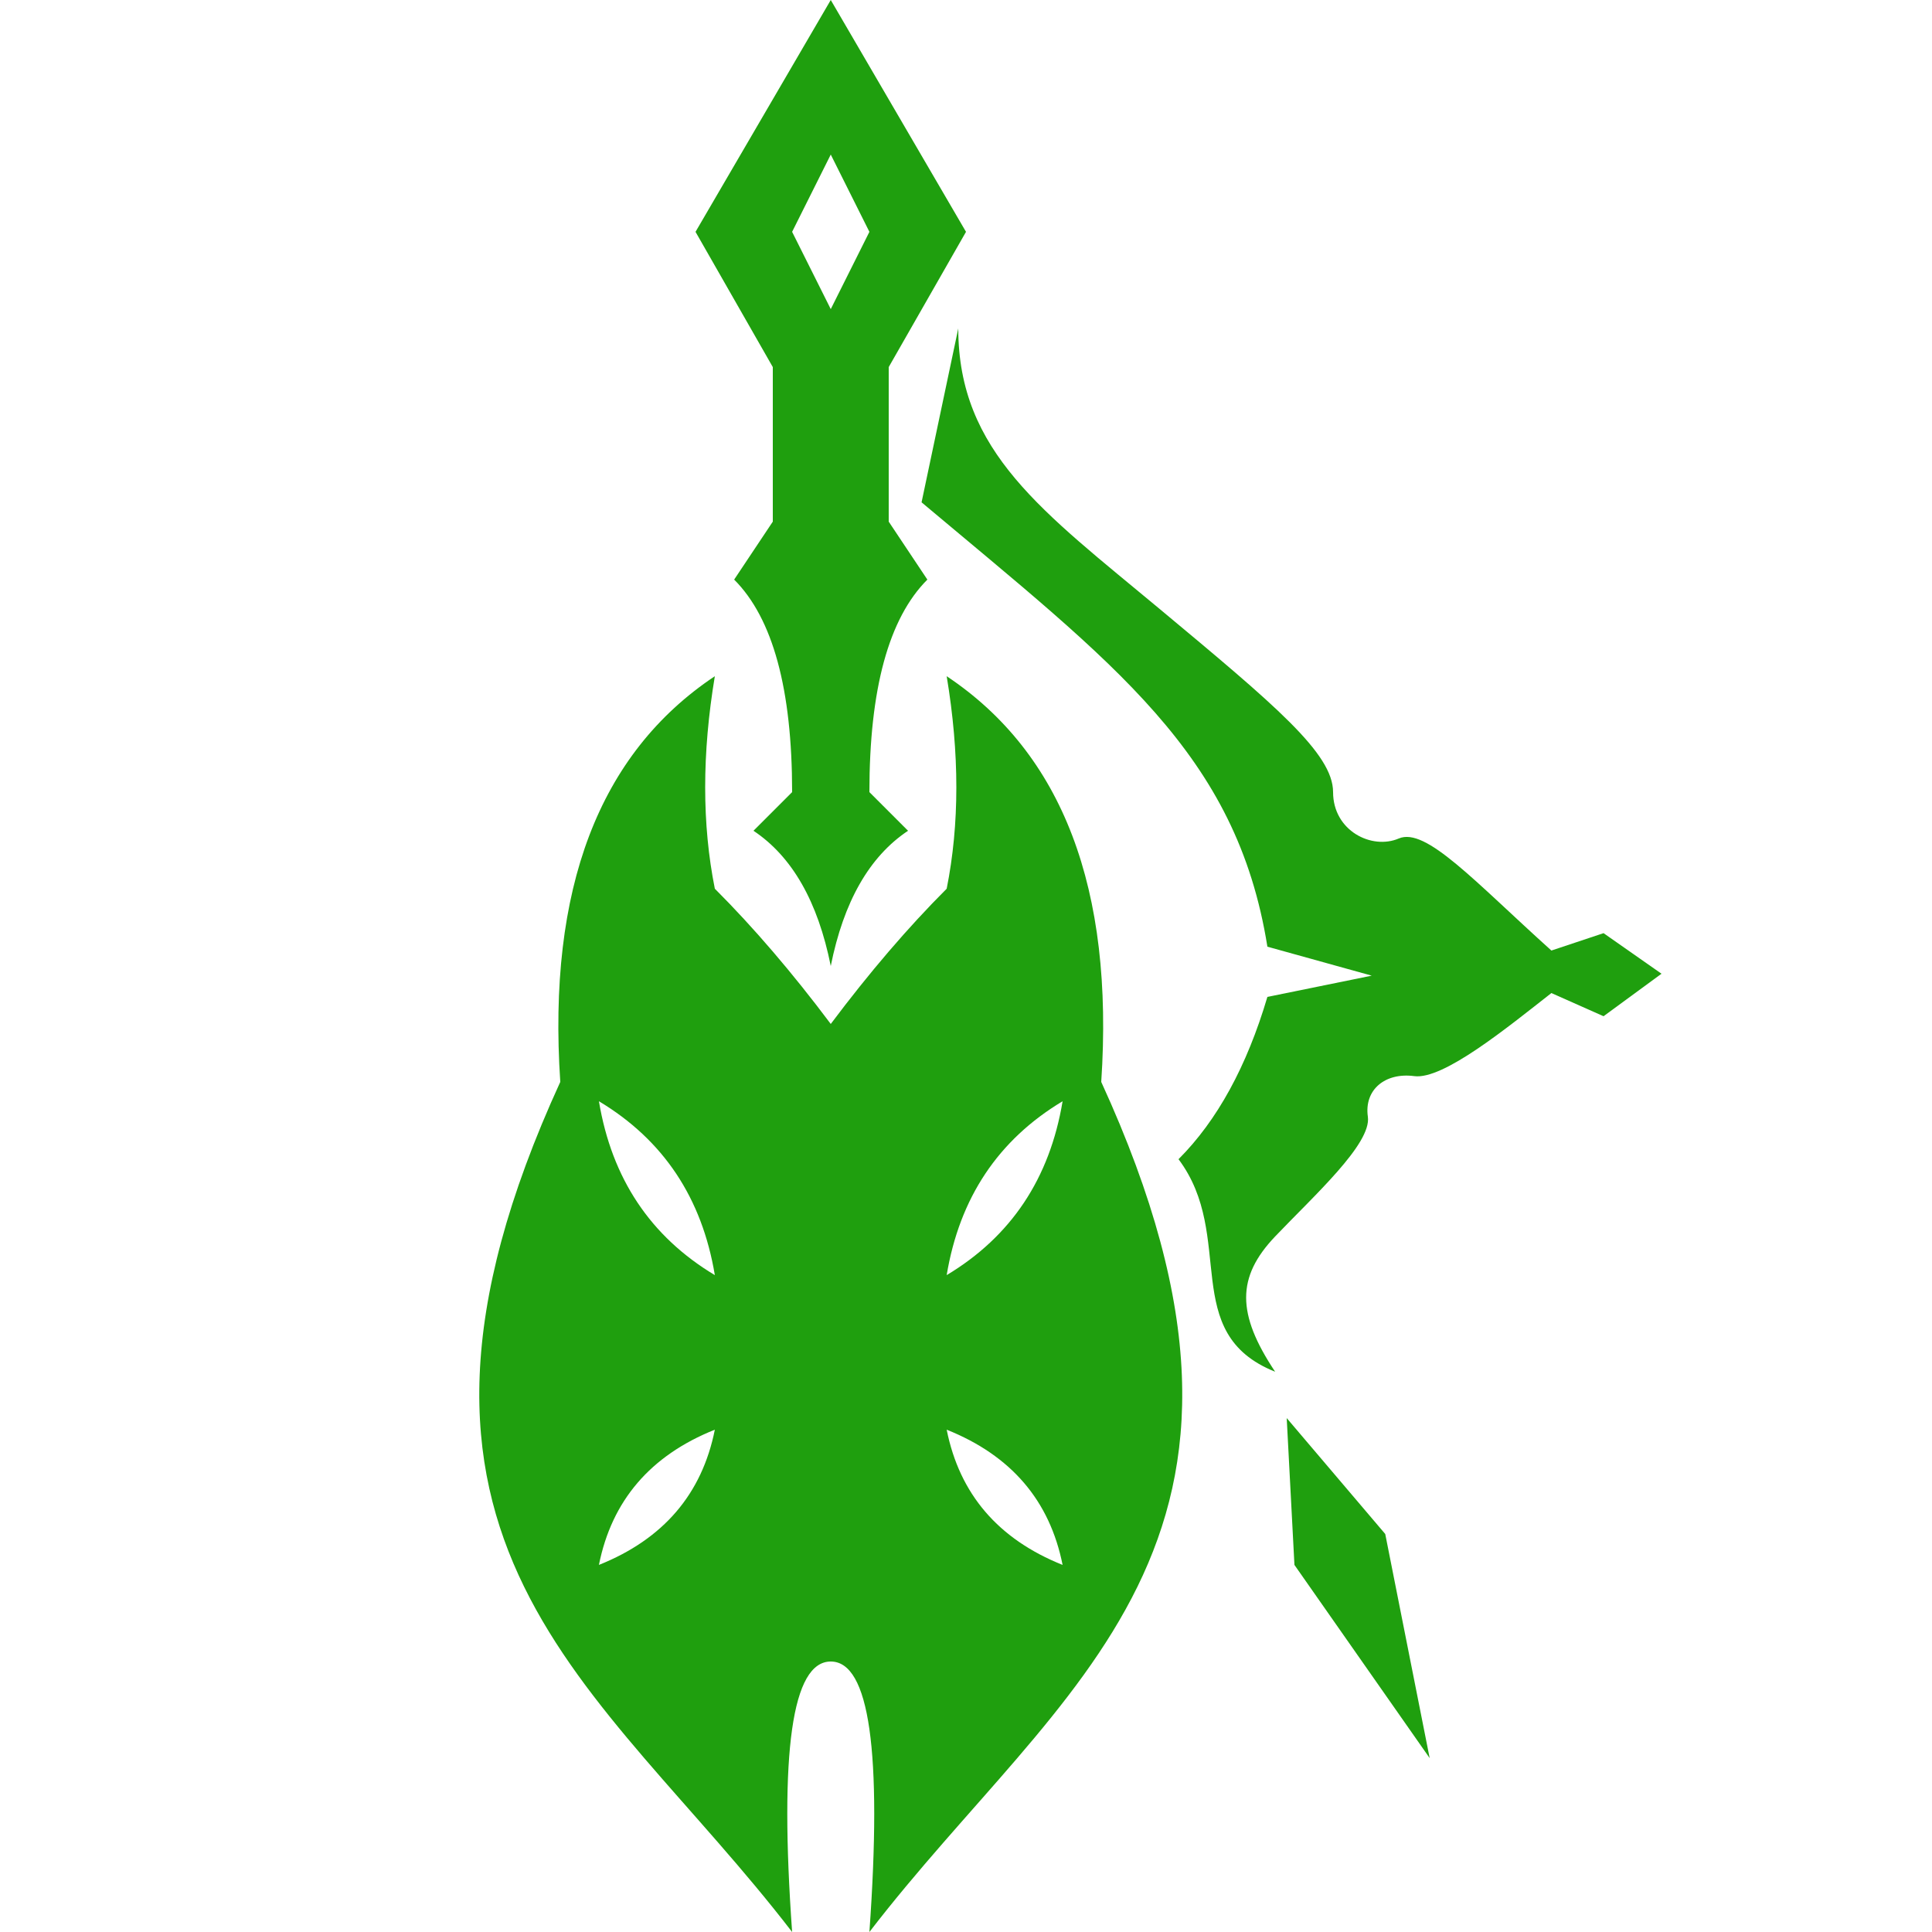
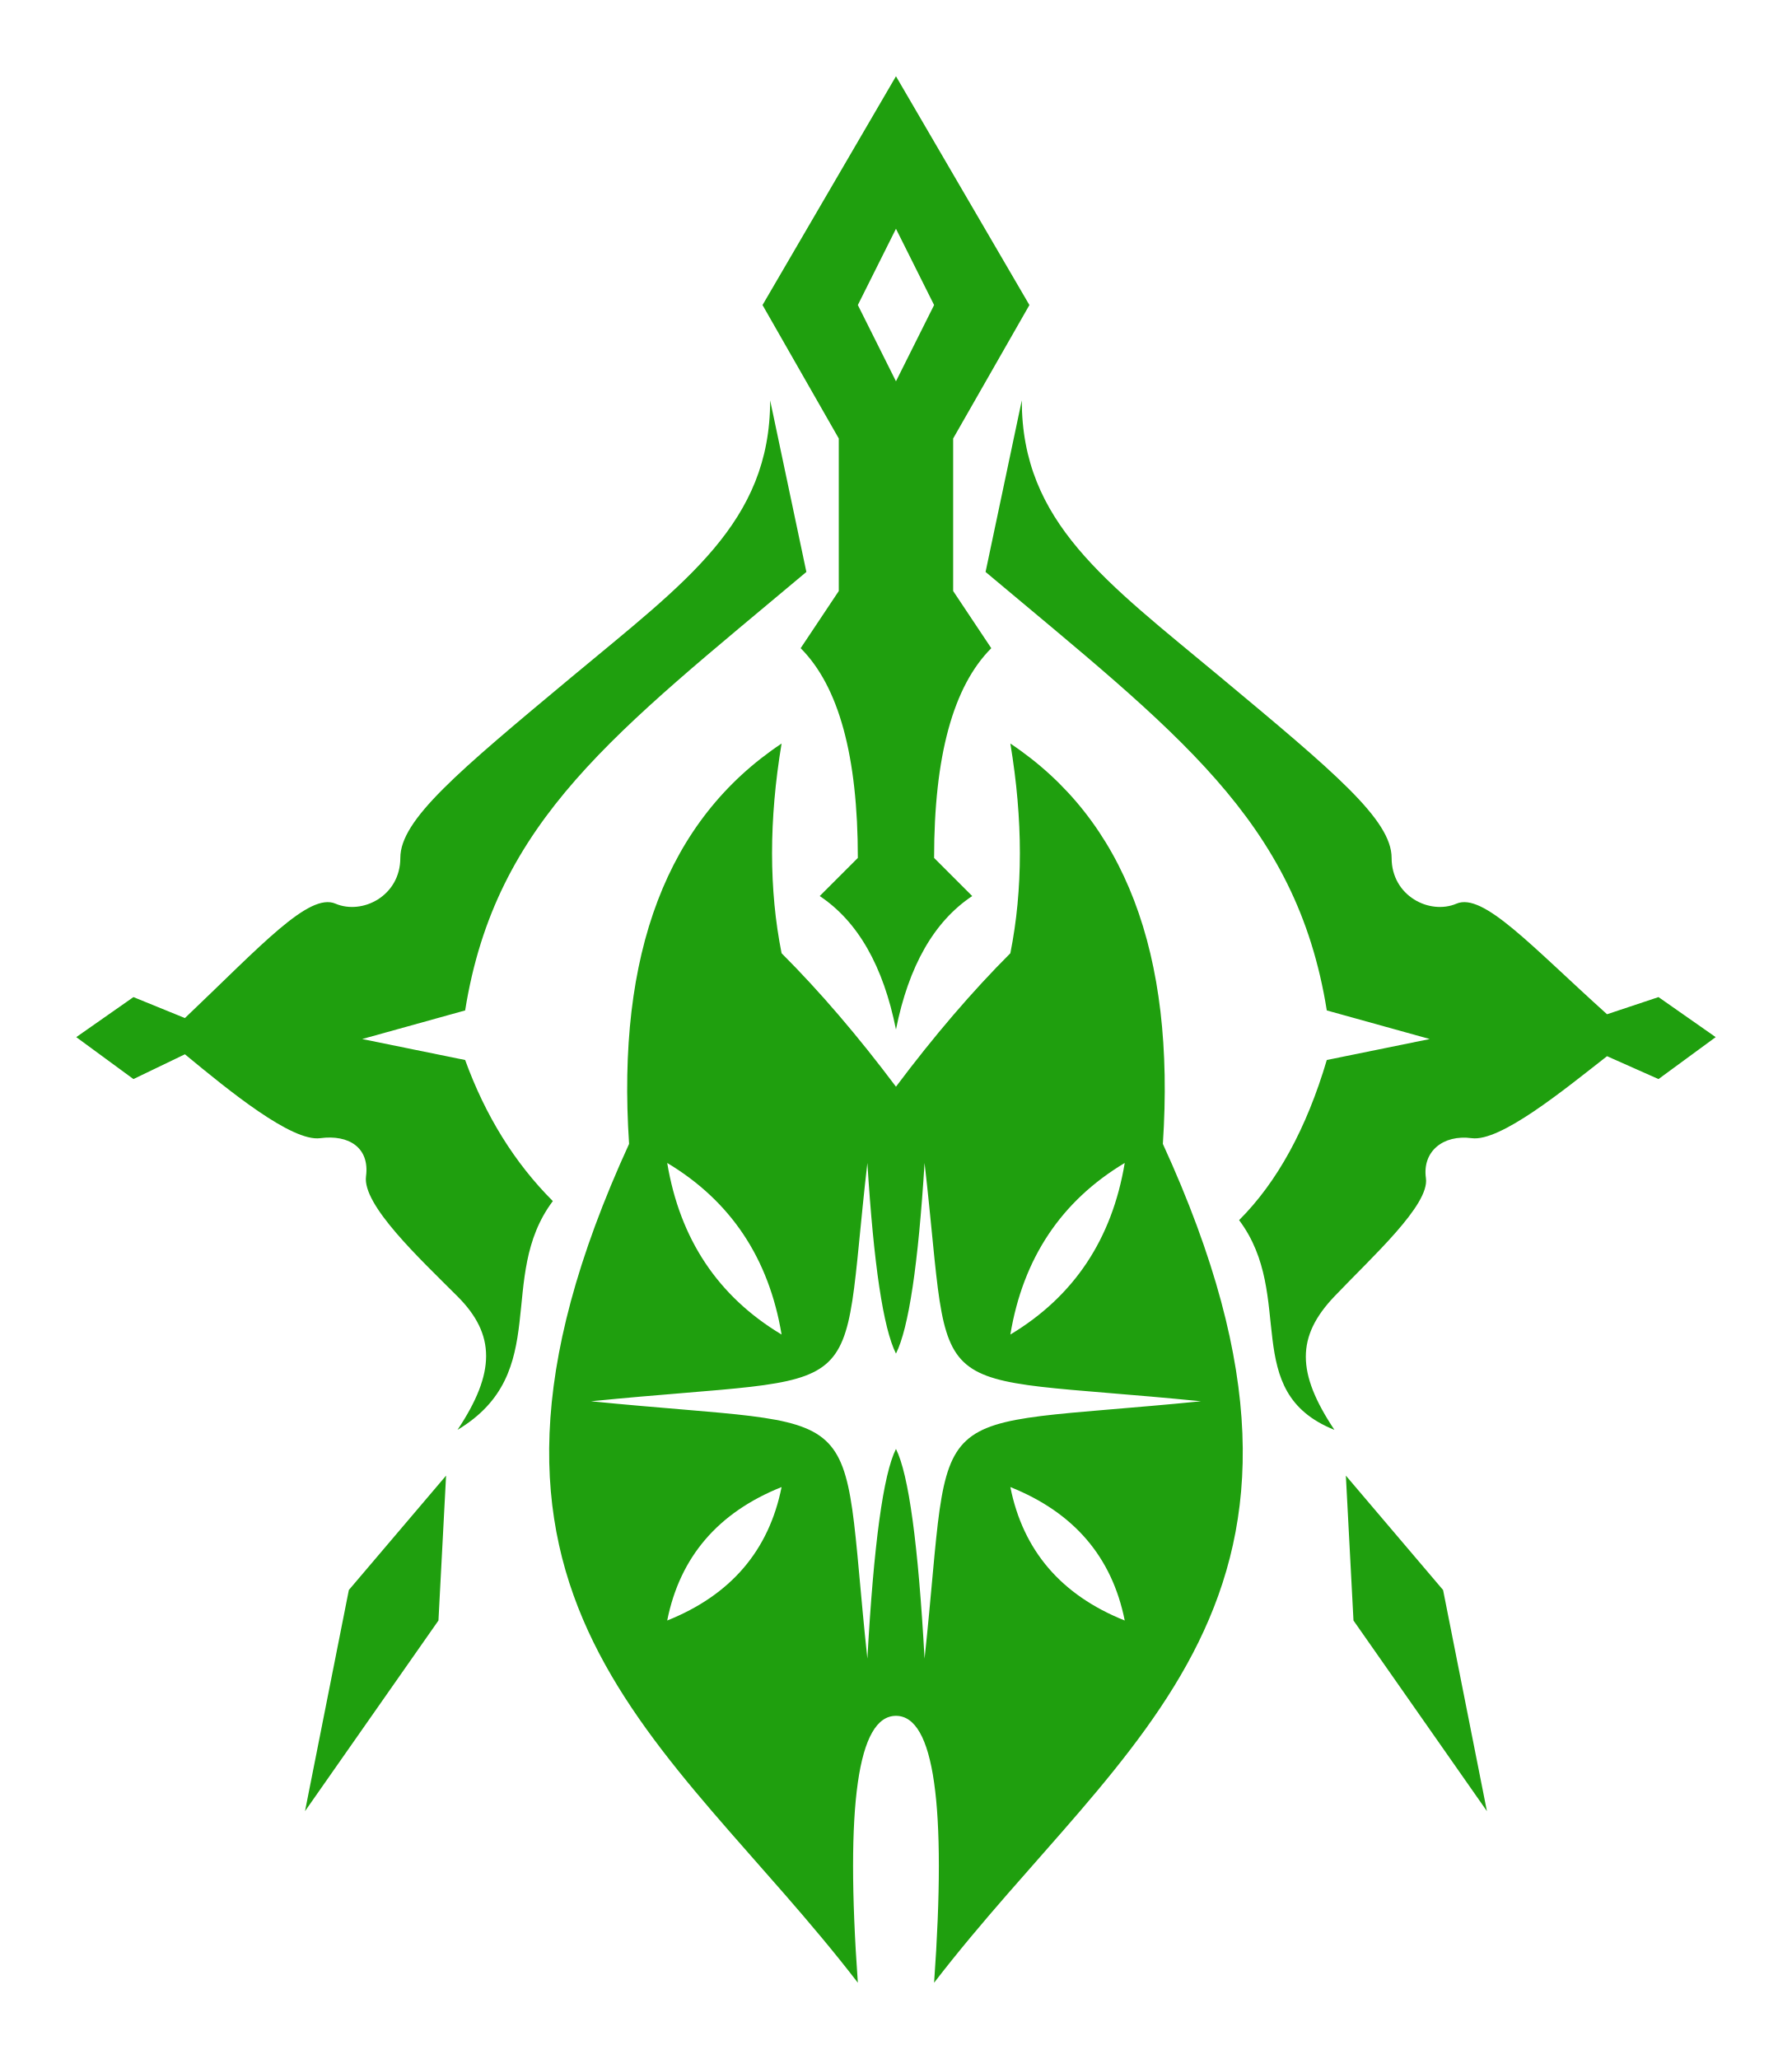
- <svg xmlns="http://www.w3.org/2000/svg" viewBox="0 0 100 100">
-   <path fill="#1F9F0E" d="M43 0l7 12-4 7v8l2 3q-3 3-3 11l2 2q-3 2-4 7-1-5-4-7l2-2q0-8-3-11l2-3V19l-4-7m7-4-2 4 2 4 2-4m4.6 5c0 6.4 4.4 9.5 10.4 14.5S69 39 69 41s2 3 3.4 2.4 3.9 2.2 7.9 5.8l2.7-.9 3 2.1-3 2.2-2.7-1.2c-2.3 1.8-5.6 4.5-7.1 4.3s-2.6.7-2.4 2.1S68 61.9 66 64s-2 4 0 7c-5-2-2-7-5-11q3-3 4.6-8.4L71 50.5 65.6 49C64 39 57.7 34.4 47.7 26M66.6 73.4l5.1 6L74 91 67 81M49 35q9 6 8 21c11 24-2 31-12 44q1-14-2-14t-2 14C31 87 18 80 29 56q-1-15 8-21-1 6 0 11 3 3 6 7 3-4 6-7 1-5 0-11M31 57q1 6 6 9-1-6-6-9m24 0q-5 3-6 9 5-3 6-9M31 81q5-2 6-7-5 2-6 7m24 0q-1-5-6-7 1 5 6 7M43 72q1 2 1 2.5 11C46 69 44 71 59 69.5 44 68 46 70 44.5 57Q44 65 43 67q-1-2-1.5-10C40 70 42 68 27 69.5 42 71 40 69 41.5 83Q42 74 43 72M36.4 17l1.9 9C28.3 34.4 22 39 20.4 49L15 50.5l5.4 1.1Q22 56 25 59c-3 4 0 9-5 12 2-3 2-5 0-7s-5-4.8-4.8-6.3-.9-2.2-2.4-2S8 53.2 5.7 51.3L3 52.6 0 50.4l3-2.1 2.7 1.1c4-3.8 6.5-6.6 7.9-6S17 43 17 41s3-4.5 9-9.5S36.4 23.4 36.4 17m-17 56.4L19 81 12 91l2.3-11.6" />
+ <svg xmlns="http://www.w3.org/2000/svg" viewBox="-4 -4 94 108" preserveAspectRatio="xMidYMid meet">
+   <path fill="#1F9F0E" d="M43 0l7 12-4 7v8l2 3q-3 3-3 11l2 2q-3 2-4 7-1-5-4-7l2-2q0-8-3-11l2-3V19l-4-7m7-4-2 4 2 4 2-4m4.6 5c0 6.4 4.4 9.5 10.4 14.5S69 39 69 41s2 3 3.4 2.4 3.9 2.2 7.9 5.8l2.7-.9 3 2.1-3 2.2-2.7-1.2c-2.3 1.8-5.6 4.5-7.1 4.3s-2.6.7-2.4 2.1S68 61.9 66 64s-2 4 0 7c-5-2-2-7-5-11q3-3 4.6-8.4L71 50.5 65.6 49C64 39 57.7 34.4 47.7 26M66.6 73.4l5.1 6L74 91 67 81M49 35q9 6 8 21c11 24-2 31-12 44q1-14-2-14t-2 14C31 87 18 80 29 56q-1-15 8-21-1 6 0 11 3 3 6 7 3-4 6-7 1-5 0-11M31 57q1 6 6 9-1-6-6-9m24 0q-5 3-6 9 5-3 6-9M31 81q5-2 6-7-5 2-6 7m24 0q-1-5-6-7 1 5 6 7M43 72q1 2 1.5 11C46 69 44 71 59 69.5 44 68 46 70 44.5 57Q44 65 43 67q-1-2-1.5-10C40 70 42 68 27 69.5 42 71 40 69 41.5 83Q42 74 43 72M36.4 17l1.9 9C28.3 34.4 22 39 20.4 49L15 50.5l5.4 1.1Q22 56 25 59c-3 4 0 9-5 12 2-3 2-5 0-7s-5-4.8-4.8-6.3-.9-2.2-2.4-2S8 53.2 5.7 51.3L3 52.6 0 50.4l3-2.1 2.7 1.1c4-3.8 6.5-6.6 7.9-6S17 43 17 41s3-4.5 9-9.5S36.4 23.4 36.4 17m-17 56.4L19 81 12 91l2.3-11.6" />
</svg>
